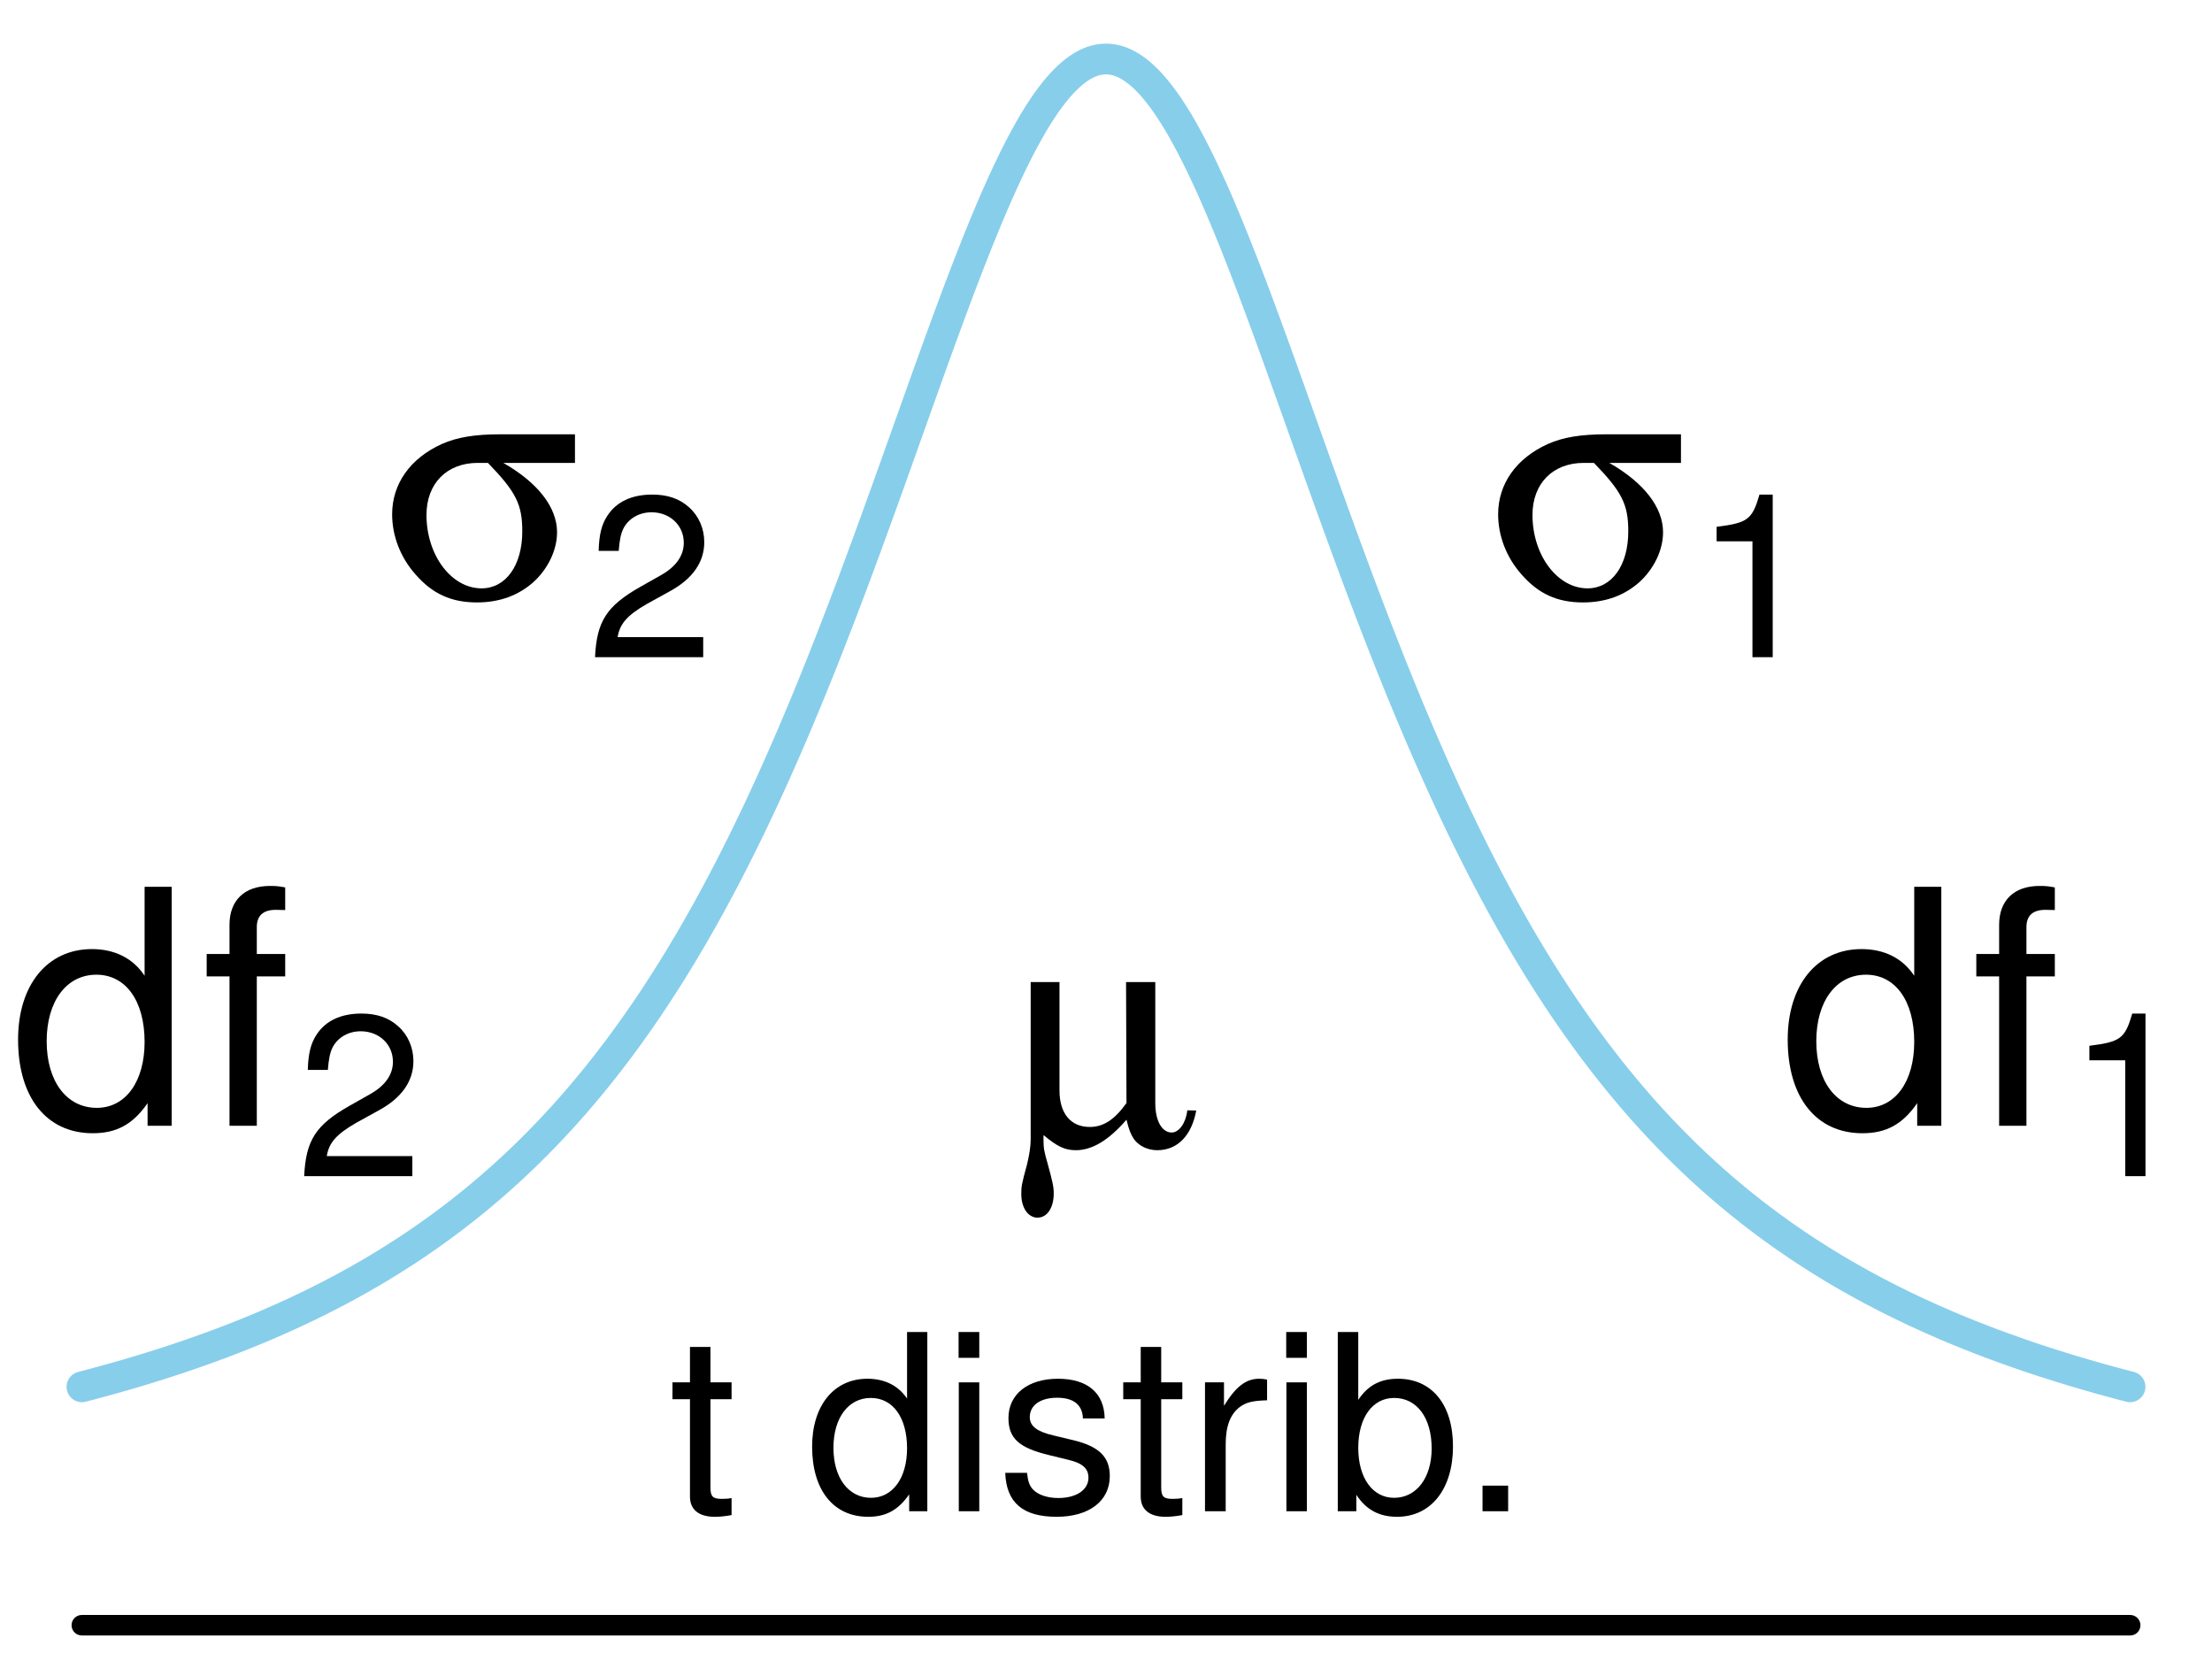
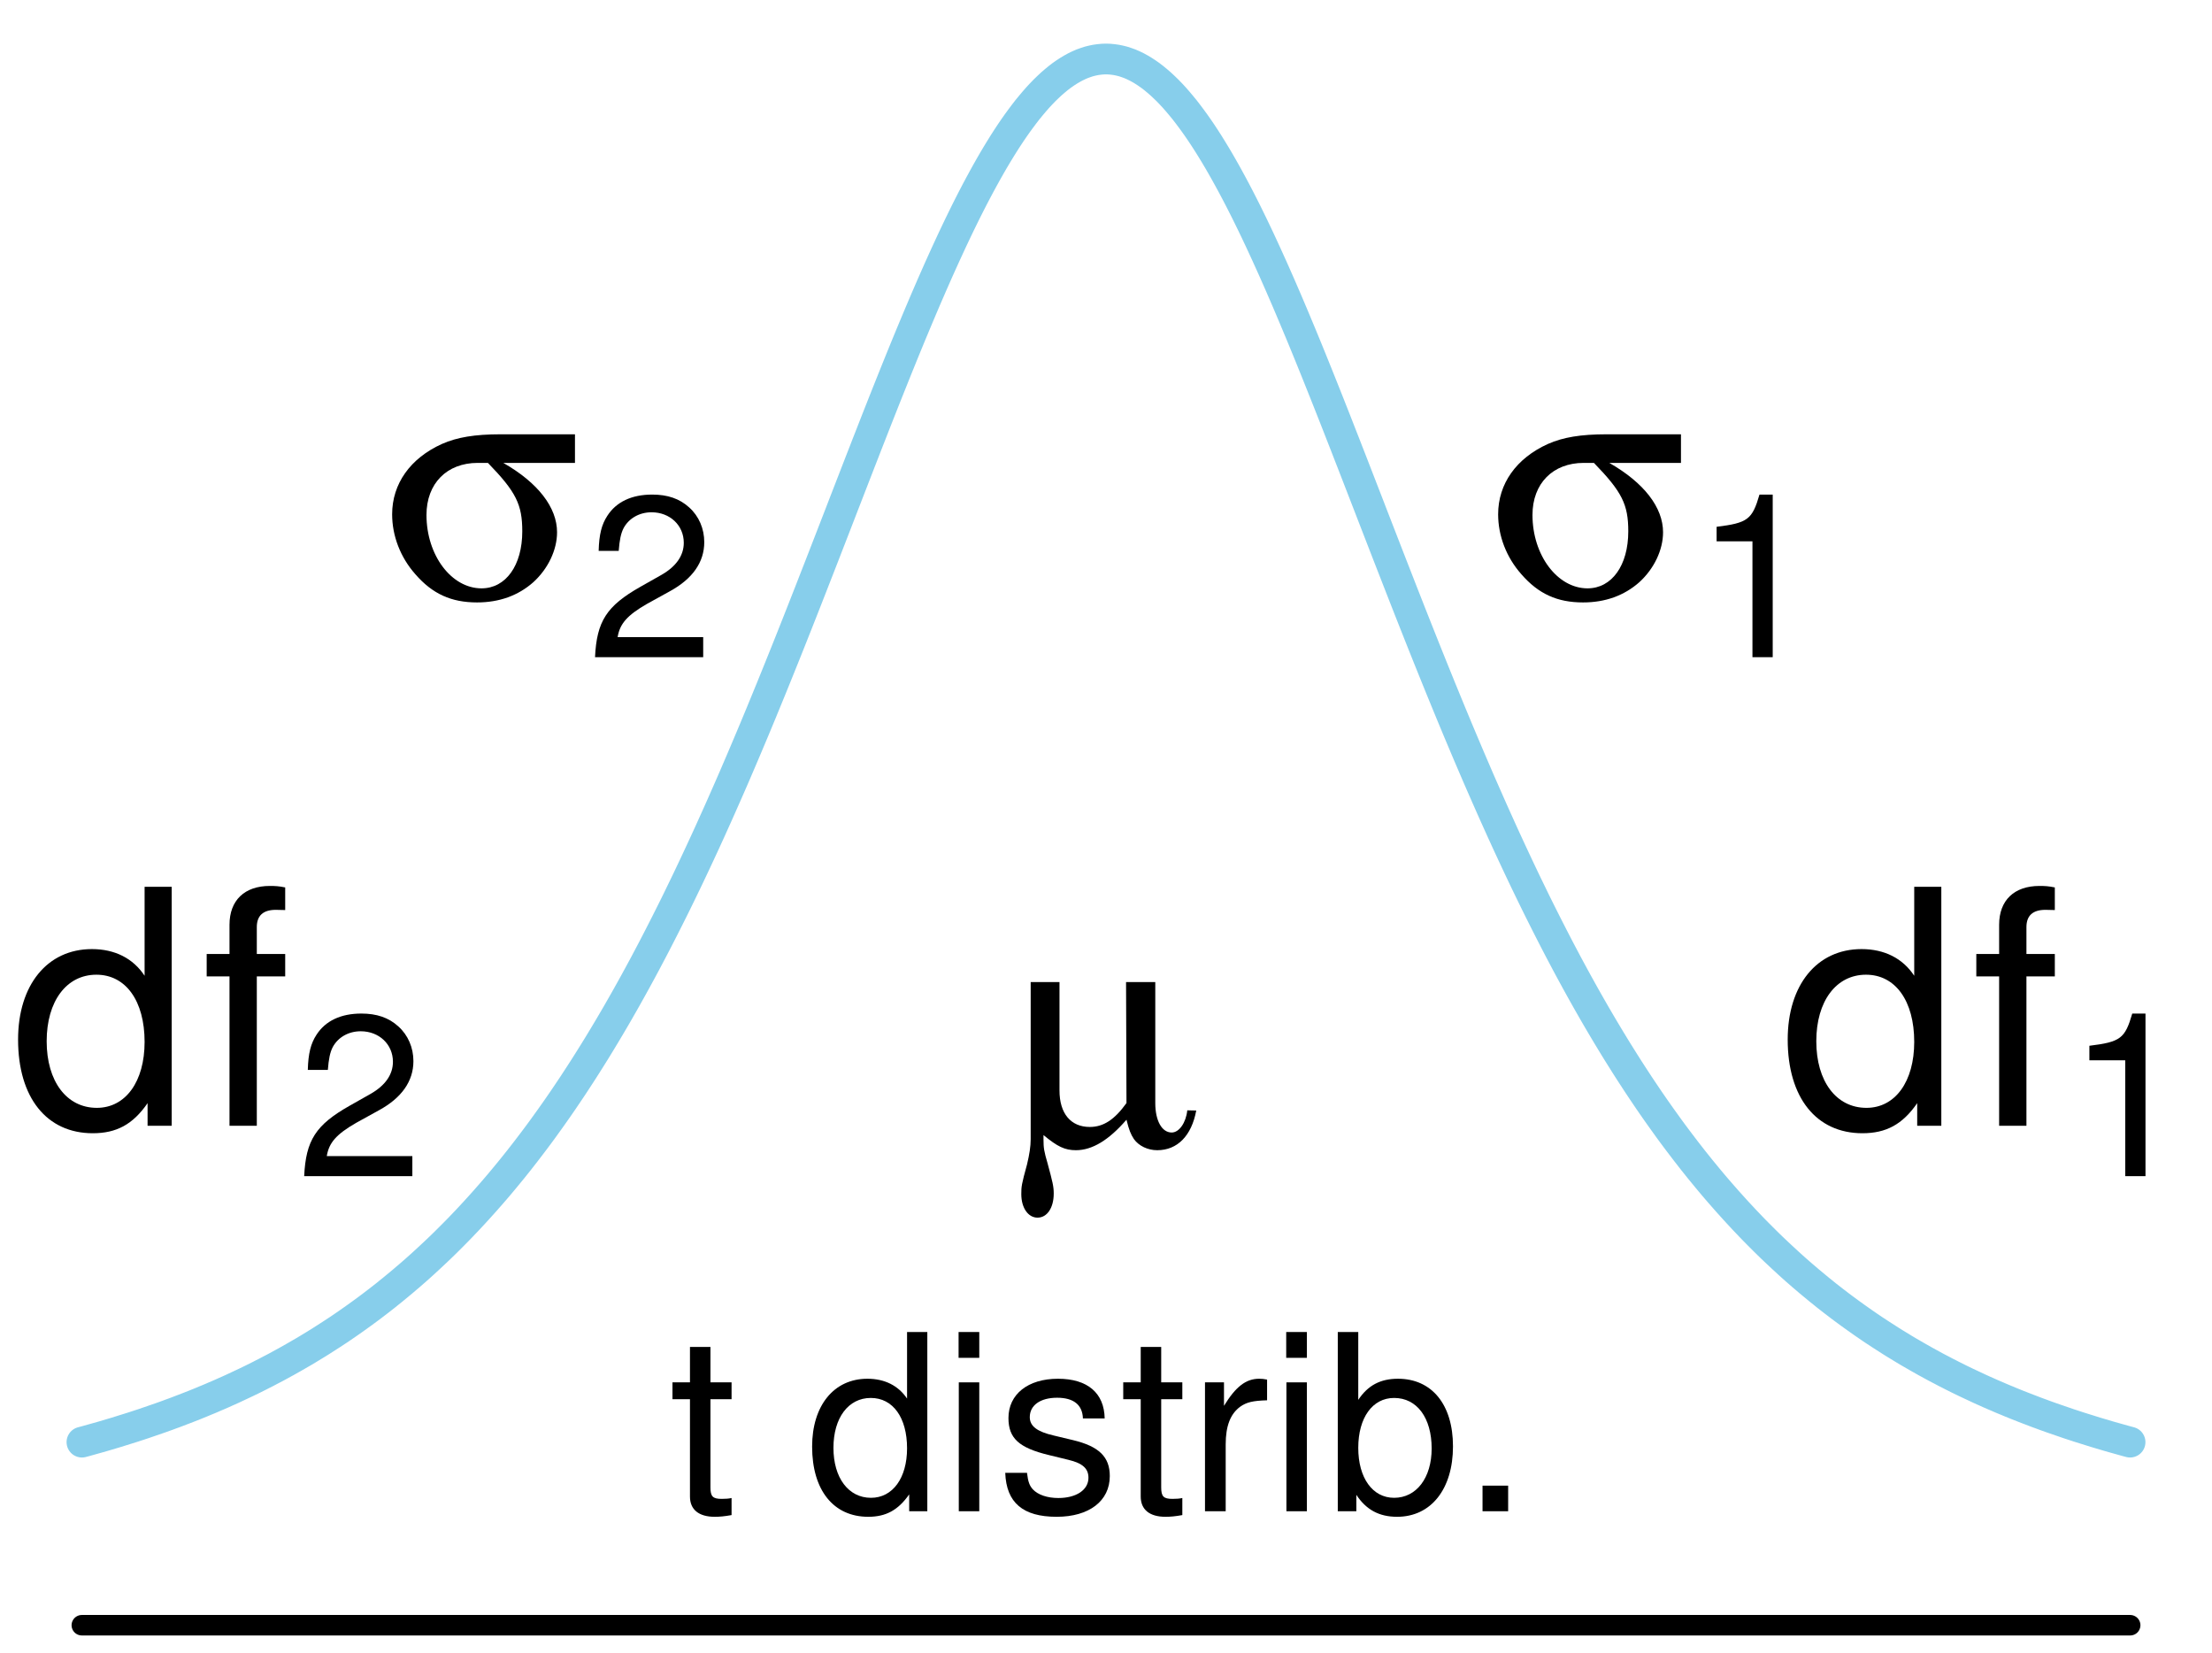
<svg xmlns="http://www.w3.org/2000/svg" xmlns:xlink="http://www.w3.org/1999/xlink" width="162pt" height="121pt" viewBox="0 0 162 121" version="1.1">
  <defs>
    <g>
      <symbol overflow="visible" id="glyph0-0">
        <path style="stroke:none;" d="M 4.578 -9.438 L 3.031 -9.438 L 3.031 -12.031 L 1.531 -12.031 L 1.531 -9.438 L 0.25 -9.438 L 0.25 -8.203 L 1.531 -8.203 L 1.531 -1.078 C 1.531 -0.125 2.172 0.406 3.344 0.406 C 3.703 0.406 4.062 0.375 4.578 0.281 L 4.578 -0.969 C 4.375 -0.922 4.141 -0.906 3.859 -0.906 C 3.203 -0.906 3.031 -1.078 3.031 -1.75 L 3.031 -8.203 L 4.578 -8.203 Z M 4.578 -9.438 " />
      </symbol>
      <symbol overflow="visible" id="glyph0-1">
        <path style="stroke:none;" d="" />
      </symbol>
      <symbol overflow="visible" id="glyph0-2">
        <path style="stroke:none;" d="M 8.906 -13.125 L 7.422 -13.125 L 7.422 -8.25 C 6.781 -9.203 5.781 -9.703 4.516 -9.703 C 2.062 -9.703 0.469 -7.734 0.469 -4.734 C 0.469 -1.547 2.031 0.406 4.578 0.406 C 5.875 0.406 6.766 -0.078 7.578 -1.234 L 7.578 0 L 8.906 0 Z M 4.766 -8.297 C 6.391 -8.297 7.422 -6.859 7.422 -4.609 C 7.422 -2.438 6.375 -0.984 4.781 -0.984 C 3.125 -0.984 2.031 -2.453 2.031 -4.641 C 2.031 -6.844 3.125 -8.297 4.766 -8.297 Z M 4.766 -8.297 " />
      </symbol>
      <symbol overflow="visible" id="glyph0-3">
        <path style="stroke:none;" d="M 2.703 -9.438 L 1.203 -9.438 L 1.203 0 L 2.703 0 Z M 2.703 -13.125 L 1.188 -13.125 L 1.188 -11.234 L 2.703 -11.234 Z M 2.703 -13.125 " />
      </symbol>
      <symbol overflow="visible" id="glyph0-4">
        <path style="stroke:none;" d="M 7.891 -6.797 C 7.859 -8.656 6.641 -9.703 4.469 -9.703 C 2.266 -9.703 0.844 -8.562 0.844 -6.828 C 0.844 -5.344 1.609 -4.641 3.828 -4.109 L 5.234 -3.766 C 6.281 -3.516 6.703 -3.125 6.703 -2.453 C 6.703 -1.562 5.812 -0.969 4.5 -0.969 C 3.688 -0.969 3 -1.203 2.625 -1.609 C 2.391 -1.875 2.281 -2.141 2.203 -2.812 L 0.609 -2.812 C 0.688 -0.625 1.906 0.406 4.375 0.406 C 6.75 0.406 8.266 -0.75 8.266 -2.578 C 8.266 -3.984 7.469 -4.75 5.594 -5.203 L 4.156 -5.547 C 2.938 -5.828 2.406 -6.234 2.406 -6.891 C 2.406 -7.766 3.188 -8.312 4.406 -8.312 C 5.609 -8.312 6.266 -7.797 6.297 -6.797 Z M 7.891 -6.797 " />
      </symbol>
      <symbol overflow="visible" id="glyph0-5">
        <path style="stroke:none;" d="M 1.234 -9.438 L 1.234 0 L 2.75 0 L 2.75 -4.891 C 2.75 -6.25 3.094 -7.125 3.812 -7.656 C 4.281 -7.984 4.734 -8.094 5.781 -8.125 L 5.781 -9.641 C 5.531 -9.688 5.406 -9.703 5.203 -9.703 C 4.234 -9.703 3.484 -9.125 2.625 -7.719 L 2.625 -9.438 Z M 1.234 -9.438 " />
      </symbol>
      <symbol overflow="visible" id="glyph0-6">
        <path style="stroke:none;" d="M 0.969 -13.125 L 0.969 0 L 2.328 0 L 2.328 -1.203 C 3.047 -0.109 4 0.406 5.312 0.406 C 7.797 0.406 9.406 -1.625 9.406 -4.75 C 9.406 -7.812 7.859 -9.703 5.375 -9.703 C 4.094 -9.703 3.172 -9.219 2.469 -8.156 L 2.469 -13.125 Z M 5.094 -8.297 C 6.766 -8.297 7.844 -6.844 7.844 -4.594 C 7.844 -2.453 6.734 -0.984 5.094 -0.984 C 3.516 -0.984 2.469 -2.438 2.469 -4.641 C 2.469 -6.859 3.516 -8.297 5.094 -8.297 Z M 5.094 -8.297 " />
      </symbol>
      <symbol overflow="visible" id="glyph0-7">
        <path style="stroke:none;" d="M 3.438 -1.875 L 1.562 -1.875 L 1.562 0 L 3.438 0 Z M 3.438 -1.875 " />
      </symbol>
      <symbol overflow="visible" id="glyph1-0">
        <path style="stroke:none;" d="M 10.609 -12 L 8.469 -12 L 8.5 -3.141 C 7.625 -1.922 6.812 -1.391 5.812 -1.391 C 4.422 -1.391 3.594 -2.375 3.594 -4.062 L 3.594 -12 L 1.484 -12 L 1.484 -0.484 C 1.484 0.031 1.391 0.625 1.219 1.344 C 0.812 2.828 0.797 2.969 0.797 3.531 C 0.797 4.531 1.297 5.25 1.984 5.25 C 2.688 5.25 3.172 4.531 3.172 3.484 C 3.172 2.969 3.094 2.656 2.719 1.266 C 2.469 0.406 2.422 0.172 2.422 -0.5 L 2.422 -0.797 C 3.438 0.047 3.984 0.312 4.797 0.312 C 6 0.312 7.219 -0.438 8.5 -1.922 C 8.688 -1.156 8.812 -0.859 9.047 -0.5 C 9.406 0 10.062 0.312 10.75 0.312 C 12.234 0.312 13.266 -0.75 13.609 -2.594 L 12.953 -2.609 C 12.859 -1.703 12.359 -0.984 11.812 -0.984 C 11.094 -0.984 10.609 -1.844 10.609 -3.141 Z M 10.609 -12 " />
      </symbol>
      <symbol overflow="visible" id="glyph1-1">
        <path style="stroke:none;" d="M 14.109 -9.906 L 14.109 -12 L 8.656 -12 C 6.766 -12 5.469 -11.781 4.375 -11.297 C 2.047 -10.25 0.719 -8.375 0.719 -6.141 C 0.719 -4.578 1.312 -3 2.422 -1.75 C 3.672 -0.312 5.047 0.312 6.938 0.312 C 8.562 0.312 9.953 -0.188 11.062 -1.172 C 12.141 -2.156 12.797 -3.531 12.797 -4.828 C 12.797 -6.641 11.406 -8.453 8.859 -9.906 Z M 7.734 -9.906 C 9.797 -7.781 10.25 -6.859 10.25 -4.891 C 10.25 -2.406 9.047 -0.719 7.266 -0.719 C 5.062 -0.719 3.234 -3.141 3.234 -6.094 C 3.234 -8.406 4.734 -9.906 6.984 -9.906 Z M 7.734 -9.906 " />
      </symbol>
      <symbol overflow="visible" id="glyph2-0">
        <path style="stroke:none;" d="M 4.344 -8.484 L 4.344 0 L 5.828 0 L 5.828 -11.906 L 4.859 -11.906 C 4.328 -10.078 4 -9.828 1.719 -9.547 L 1.719 -8.484 Z M 4.344 -8.484 " />
      </symbol>
      <symbol overflow="visible" id="glyph2-1">
        <path style="stroke:none;" d="M 8.5 -1.469 L 2.234 -1.469 C 2.391 -2.438 2.922 -3.062 4.391 -3.906 L 6.062 -4.828 C 7.719 -5.734 8.578 -6.953 8.578 -8.422 C 8.578 -9.406 8.188 -10.328 7.469 -10.969 C 6.766 -11.609 5.891 -11.906 4.766 -11.906 C 3.266 -11.906 2.141 -11.375 1.484 -10.359 C 1.062 -9.719 0.875 -8.984 0.844 -7.781 L 2.312 -7.781 C 2.375 -8.578 2.469 -9.062 2.672 -9.453 C 3.062 -10.172 3.828 -10.609 4.719 -10.609 C 6.062 -10.609 7.078 -9.656 7.078 -8.375 C 7.078 -7.438 6.516 -6.641 5.453 -6.031 L 3.906 -5.156 C 1.422 -3.75 0.703 -2.625 0.578 0 L 8.5 0 Z M 8.5 -1.469 " />
      </symbol>
      <symbol overflow="visible" id="glyph3-0">
        <path style="stroke:none;" d="M 11.875 -17.5 L 9.891 -17.5 L 9.891 -10.984 C 9.047 -12.266 7.703 -12.938 6.031 -12.938 C 2.766 -12.938 0.625 -10.312 0.625 -6.312 C 0.625 -2.062 2.719 0.547 6.094 0.547 C 7.828 0.547 9.031 -0.094 10.109 -1.656 L 10.109 0 L 11.875 0 Z M 6.359 -11.062 C 8.516 -11.062 9.891 -9.141 9.891 -6.141 C 9.891 -3.234 8.5 -1.312 6.391 -1.312 C 4.172 -1.312 2.719 -3.266 2.719 -6.188 C 2.719 -9.125 4.172 -11.062 6.359 -11.062 Z M 6.359 -11.062 " />
      </symbol>
      <symbol overflow="visible" id="glyph3-1">
        <path style="stroke:none;" d="M 6.188 -12.578 L 4.109 -12.578 L 4.109 -14.547 C 4.109 -15.391 4.578 -15.812 5.5 -15.812 C 5.656 -15.812 5.734 -15.812 6.188 -15.797 L 6.188 -17.453 C 5.734 -17.547 5.469 -17.562 5.062 -17.562 C 3.219 -17.562 2.109 -16.516 2.109 -14.719 L 2.109 -12.578 L 0.438 -12.578 L 0.438 -10.938 L 2.109 -10.938 L 2.109 0 L 4.109 0 L 4.109 -10.938 L 6.188 -10.938 Z M 6.188 -12.578 " />
      </symbol>
    </g>
  </defs>
-   <g id="surface392">
-     <path style="fill:none;stroke-width:2.25;stroke-linecap:round;stroke-linejoin:round;stroke:rgb(52.941%,80.784%,92.157%);stroke-opacity:1;stroke-miterlimit:10;" d="M 6 101.555 L 6.25 101.488 L 6.5 101.426 L 6.75 101.359 L 7 101.289 L 7.5 101.156 L 7.75 101.086 L 8 101.02 L 8.5 100.879 L 8.75 100.805 L 9.25 100.664 L 10.25 100.367 L 10.5 100.289 L 10.75 100.215 L 11.75 99.902 L 12 99.82 L 12.25 99.742 L 13 99.496 L 13.25 99.41 L 13.5 99.328 L 14 99.156 L 14.25 99.066 L 14.5 98.98 L 15.5 98.621 L 15.75 98.527 L 16 98.438 L 16.25 98.344 L 16.5 98.246 L 16.75 98.152 L 17.75 97.762 L 18.75 97.355 L 19.5 97.039 L 20.5 96.602 L 21.5 96.148 L 22 95.914 L 22.25 95.793 L 22.5 95.676 L 22.75 95.555 L 23 95.43 L 23.25 95.309 L 23.5 95.184 L 23.75 95.055 L 24 94.93 L 24.25 94.801 L 24.5 94.668 L 24.75 94.539 L 25 94.406 L 25.25 94.27 L 25.5 94.137 L 25.75 93.996 L 26 93.859 L 26.5 93.578 L 27.25 93.145 L 27.75 92.848 L 28.25 92.543 L 28.5 92.387 L 28.75 92.234 L 29.75 91.594 L 30 91.426 L 30.25 91.262 L 30.5 91.094 L 31.25 90.578 L 31.5 90.402 L 32.25 89.863 L 32.5 89.68 L 33.25 89.117 L 33.5 88.922 L 33.75 88.73 L 34.5 88.133 L 34.75 87.93 L 35.25 87.516 L 35.75 87.094 L 36 86.879 L 36.5 86.441 L 36.75 86.219 L 37.25 85.766 L 37.5 85.535 L 38 85.066 L 38.25 84.828 L 38.5 84.586 L 39 84.094 L 39.25 83.844 L 39.75 83.336 L 40 83.078 L 40.25 82.816 L 40.5 82.551 L 41 82.012 L 41.25 81.738 L 41.5 81.461 L 41.75 81.18 L 42 80.895 L 42.5 80.316 L 43 79.723 L 43.25 79.422 L 43.5 79.117 L 43.75 78.809 L 44 78.496 L 44.25 78.18 L 44.5 77.859 L 44.75 77.535 L 45.25 76.879 L 45.5 76.543 L 45.75 76.203 L 46 75.859 L 46.25 75.512 L 46.5 75.16 L 46.75 74.805 L 47 74.445 L 47.25 74.082 L 47.5 73.715 L 48 72.965 L 48.25 72.582 L 48.5 72.195 L 48.75 71.805 L 49 71.41 L 49.25 71.012 L 49.75 70.199 L 50 69.785 L 50.25 69.367 L 50.75 68.516 L 51 68.082 L 51.25 67.645 L 51.75 66.754 L 52 66.301 L 52.5 65.379 L 52.75 64.91 L 53 64.438 L 53.25 63.957 L 53.5 63.473 L 53.75 62.984 L 54 62.488 L 54.25 61.988 L 54.5 61.484 L 54.75 60.973 L 55 60.457 L 55.25 59.938 L 55.5 59.41 L 55.75 58.879 L 56 58.34 L 56.25 57.797 L 56.5 57.25 L 56.75 56.695 L 57 56.137 L 57.25 55.57 L 57.5 55 L 57.75 54.426 L 58 53.848 L 58.25 53.262 L 58.75 52.074 L 59 51.473 L 59.25 50.867 L 59.5 50.254 L 59.75 49.637 L 60 49.016 L 60.25 48.391 L 60.5 47.758 L 60.75 47.121 L 61 46.48 L 61.25 45.836 L 61.5 45.188 L 61.75 44.535 L 62.25 43.215 L 62.5 42.551 L 63 41.207 L 63.25 40.531 L 63.5 39.852 L 63.75 39.168 L 64.25 37.793 L 64.75 36.41 L 65.25 35.02 L 65.75 33.621 L 66 32.918 L 66.25 32.219 L 66.5 31.516 L 66.75 30.816 L 67 30.113 L 67.25 29.414 L 67.5 28.711 L 67.75 28.016 L 68 27.316 L 68.25 26.621 L 68.75 25.238 L 69 24.551 L 69.25 23.867 L 69.75 22.516 L 70 21.844 L 70.25 21.18 L 70.75 19.867 L 71 19.223 L 71.25 18.586 L 71.5 17.953 L 71.75 17.332 L 72 16.715 L 72.25 16.113 L 72.5 15.516 L 72.75 14.93 L 73 14.355 L 73.25 13.793 L 73.5 13.242 L 73.75 12.703 L 74 12.176 L 74.25 11.664 L 74.5 11.164 L 74.75 10.676 L 75 10.207 L 75.25 9.75 L 75.5 9.309 L 75.75 8.883 L 76 8.477 L 76.25 8.086 L 76.5 7.711 L 76.75 7.355 L 77 7.02 L 77.25 6.699 L 77.5 6.398 L 77.75 6.117 L 78 5.855 L 78.25 5.613 L 78.5 5.391 L 78.75 5.191 L 79 5.008 L 79.25 4.848 L 79.5 4.711 L 79.75 4.59 L 80 4.492 L 80.25 4.418 L 80.5 4.363 L 80.75 4.332 L 81 4.32 L 81.25 4.332 L 81.5 4.363 L 81.75 4.418 L 82 4.492 L 82.25 4.59 L 82.5 4.711 L 82.75 4.848 L 83 5.008 L 83.25 5.191 L 83.5 5.391 L 83.75 5.613 L 84 5.855 L 84.25 6.117 L 84.5 6.398 L 84.75 6.699 L 85 7.02 L 85.25 7.355 L 85.5 7.711 L 85.75 8.086 L 86 8.477 L 86.25 8.883 L 86.5 9.309 L 86.75 9.75 L 87 10.207 L 87.25 10.676 L 87.5 11.164 L 87.75 11.664 L 88 12.176 L 88.25 12.703 L 88.5 13.242 L 88.75 13.793 L 89 14.355 L 89.25 14.93 L 89.5 15.516 L 89.75 16.113 L 90 16.715 L 90.25 17.332 L 90.5 17.953 L 90.75 18.586 L 91 19.223 L 91.25 19.867 L 91.75 21.18 L 92 21.844 L 92.25 22.516 L 92.75 23.867 L 93 24.551 L 93.25 25.238 L 93.75 26.621 L 94 27.316 L 94.25 28.016 L 94.5 28.711 L 94.75 29.414 L 95 30.113 L 95.25 30.816 L 95.5 31.516 L 95.75 32.219 L 96 32.918 L 96.25 33.621 L 96.75 35.02 L 97.25 36.41 L 97.75 37.793 L 98.25 39.168 L 98.5 39.852 L 98.75 40.531 L 99 41.207 L 99.5 42.551 L 99.75 43.215 L 100.25 44.535 L 100.5 45.188 L 100.75 45.836 L 101 46.48 L 101.25 47.121 L 101.5 47.758 L 101.75 48.391 L 102 49.016 L 102.25 49.637 L 102.5 50.254 L 102.75 50.867 L 103 51.473 L 103.25 52.074 L 103.75 53.262 L 104 53.848 L 104.25 54.426 L 104.5 55 L 104.75 55.57 L 105 56.137 L 105.25 56.695 L 105.5 57.25 L 105.75 57.797 L 106 58.34 L 106.25 58.879 L 106.5 59.41 L 106.75 59.938 L 107 60.457 L 107.25 60.973 L 107.5 61.484 L 107.75 61.988 L 108 62.488 L 108.25 62.984 L 108.5 63.473 L 108.75 63.957 L 109 64.438 L 109.25 64.91 L 109.5 65.379 L 110 66.301 L 110.25 66.754 L 110.75 67.645 L 111 68.082 L 111.25 68.516 L 111.75 69.367 L 112 69.785 L 112.25 70.199 L 112.75 71.012 L 113 71.41 L 113.25 71.805 L 113.5 72.195 L 113.75 72.582 L 114 72.965 L 114.5 73.715 L 114.75 74.082 L 115 74.445 L 115.25 74.805 L 115.5 75.16 L 115.75 75.512 L 116 75.859 L 116.25 76.203 L 116.5 76.543 L 116.75 76.879 L 117.25 77.535 L 117.5 77.859 L 117.75 78.18 L 118 78.496 L 118.25 78.809 L 118.5 79.117 L 118.75 79.422 L 119 79.723 L 119.5 80.316 L 120 80.895 L 120.25 81.18 L 120.5 81.461 L 120.75 81.738 L 121 82.012 L 121.5 82.551 L 121.75 82.816 L 122 83.078 L 122.25 83.336 L 122.75 83.844 L 123 84.094 L 123.5 84.586 L 123.75 84.828 L 124 85.066 L 124.5 85.535 L 124.75 85.766 L 125.25 86.219 L 125.5 86.441 L 126 86.879 L 126.25 87.094 L 126.75 87.516 L 127.25 87.93 L 127.5 88.133 L 128.25 88.73 L 128.5 88.922 L 128.75 89.117 L 129.5 89.68 L 129.75 89.863 L 130.5 90.402 L 130.75 90.578 L 131.5 91.094 L 131.75 91.262 L 132 91.426 L 132.25 91.594 L 133.25 92.234 L 133.5 92.387 L 133.75 92.543 L 134.25 92.848 L 134.75 93.145 L 135.5 93.578 L 136 93.859 L 136.25 93.996 L 136.5 94.137 L 136.75 94.27 L 137 94.406 L 137.25 94.539 L 137.5 94.668 L 137.75 94.801 L 138 94.93 L 138.25 95.055 L 138.5 95.184 L 138.75 95.309 L 139 95.43 L 139.25 95.555 L 139.5 95.676 L 139.75 95.793 L 140 95.914 L 140.5 96.148 L 141.5 96.602 L 142.5 97.039 L 143.25 97.355 L 144.25 97.762 L 145.25 98.152 L 145.5 98.246 L 145.75 98.344 L 146 98.438 L 146.25 98.527 L 146.5 98.621 L 147.5 98.98 L 147.75 99.066 L 148 99.156 L 148.5 99.328 L 148.75 99.41 L 149 99.496 L 149.75 99.742 L 150 99.82 L 150.25 99.902 L 151.25 100.215 L 151.5 100.289 L 151.75 100.367 L 152.75 100.664 L 153.25 100.805 L 153.5 100.879 L 154 101.02 L 154.25 101.086 L 154.5 101.156 L 155 101.289 L 155.25 101.359 L 155.5 101.426 L 155.75 101.488 L 156 101.555 " />
+   <g id="surface581">
+     <path style="fill:none;stroke-width:2.25;stroke-linecap:round;stroke-linejoin:round;stroke:rgb(52.941%,80.784%,92.157%);stroke-opacity:1;stroke-miterlimit:10;" d="M 6 105.605 L 6.25 105.539 L 7.5 105.188 L 8.5 104.891 L 9.75 104.5 L 10.5 104.254 L 11.75 103.824 L 12.25 103.645 L 12.5 103.551 L 12.75 103.461 L 13 103.367 L 13.25 103.27 L 13.5 103.176 L 14.25 102.883 L 14.75 102.68 L 15 102.574 L 15.25 102.473 L 15.5 102.367 L 15.75 102.258 L 16 102.152 L 16.25 102.043 L 16.5 101.93 L 16.75 101.82 L 17 101.707 L 18 101.238 L 18.5 100.996 L 19 100.746 L 19.25 100.617 L 19.5 100.492 L 19.75 100.359 L 20 100.23 L 20.25 100.098 L 21 99.688 L 21.5 99.406 L 22.25 98.973 L 22.5 98.824 L 23.25 98.367 L 23.5 98.211 L 24.25 97.73 L 24.75 97.402 L 25 97.234 L 25.5 96.891 L 26 96.539 L 26.5 96.18 L 27 95.812 L 27.25 95.625 L 27.75 95.242 L 28.25 94.852 L 28.5 94.648 L 28.75 94.449 L 29.5 93.828 L 29.75 93.613 L 30 93.402 L 30.5 92.965 L 30.75 92.742 L 31 92.516 L 31.5 92.055 L 32 91.586 L 32.25 91.348 L 32.5 91.105 L 32.75 90.859 L 33.25 90.359 L 33.5 90.105 L 33.75 89.848 L 34.25 89.324 L 34.75 88.785 L 35 88.512 L 35.5 87.957 L 36 87.387 L 36.25 87.098 L 36.5 86.805 L 36.75 86.508 L 37 86.207 L 37.5 85.598 L 38 84.973 L 38.5 84.332 L 39 83.676 L 39.25 83.344 L 39.5 83.008 L 39.75 82.668 L 40.25 81.973 L 40.5 81.621 L 40.75 81.266 L 41 80.906 L 41.25 80.543 L 41.75 79.801 L 42 79.426 L 42.5 78.66 L 42.75 78.273 L 43 77.879 L 43.5 77.082 L 43.75 76.676 L 44 76.266 L 44.25 75.852 L 44.5 75.434 L 44.75 75.012 L 45 74.586 L 45.25 74.156 L 45.75 73.281 L 46 72.836 L 46.25 72.387 L 46.5 71.934 L 46.75 71.477 L 47 71.016 L 47.25 70.551 L 47.75 69.605 L 48 69.125 L 48.25 68.641 L 48.5 68.152 L 48.75 67.66 L 49 67.164 L 49.25 66.664 L 49.5 66.16 L 49.75 65.648 L 50.25 64.617 L 50.5 64.094 L 50.75 63.566 L 51 63.035 L 51.25 62.5 L 51.5 61.961 L 51.75 61.418 L 52 60.871 L 52.5 59.762 L 52.75 59.203 L 53.25 58.07 L 53.5 57.5 L 53.75 56.926 L 54.25 55.762 L 54.5 55.176 L 54.75 54.586 L 55.25 53.398 L 55.75 52.195 L 56.5 50.367 L 57 49.133 L 57.5 47.891 L 57.75 47.266 L 58.25 46.008 L 58.75 44.742 L 59.25 43.469 L 60.25 40.906 L 61.5 37.684 L 61.75 37.035 L 63 33.812 L 63.25 33.172 L 63.5 32.527 L 63.75 31.891 L 64 31.25 L 64.25 30.613 L 64.75 29.348 L 65 28.719 L 65.5 27.469 L 65.75 26.848 L 66 26.23 L 66.25 25.617 L 66.5 25.008 L 66.75 24.402 L 67.25 23.207 L 67.75 22.027 L 68.25 20.871 L 68.75 19.738 L 69 19.184 L 69.25 18.633 L 69.5 18.09 L 69.75 17.551 L 70 17.023 L 70.25 16.5 L 70.5 15.988 L 70.75 15.48 L 71 14.984 L 71.25 14.496 L 71.5 14.016 L 71.75 13.547 L 72 13.086 L 72.25 12.633 L 72.5 12.191 L 72.75 11.758 L 73 11.336 L 73.25 10.926 L 73.5 10.523 L 73.75 10.133 L 74 9.754 L 74.25 9.387 L 74.5 9.031 L 74.75 8.688 L 75 8.355 L 75.25 8.031 L 75.5 7.727 L 75.75 7.43 L 76 7.145 L 76.25 6.875 L 76.5 6.617 L 76.75 6.375 L 77 6.141 L 77.25 5.926 L 77.5 5.719 L 77.75 5.527 L 78 5.352 L 78.25 5.188 L 78.5 5.039 L 78.75 4.902 L 79 4.781 L 79.25 4.672 L 79.5 4.582 L 79.75 4.5 L 80 4.438 L 80.25 4.387 L 80.5 4.352 L 80.75 4.328 L 81 4.32 L 81.25 4.328 L 81.5 4.352 L 81.75 4.387 L 82 4.438 L 82.25 4.5 L 82.5 4.582 L 82.75 4.672 L 83 4.781 L 83.25 4.902 L 83.5 5.039 L 83.75 5.188 L 84 5.352 L 84.25 5.527 L 84.5 5.719 L 84.75 5.926 L 85 6.141 L 85.25 6.375 L 85.5 6.617 L 85.75 6.875 L 86 7.145 L 86.25 7.43 L 86.5 7.727 L 86.75 8.031 L 87 8.355 L 87.25 8.688 L 87.5 9.031 L 87.75 9.387 L 88 9.754 L 88.25 10.133 L 88.5 10.523 L 88.75 10.926 L 89 11.336 L 89.25 11.758 L 89.5 12.191 L 89.75 12.633 L 90 13.086 L 90.25 13.547 L 90.5 14.016 L 90.75 14.496 L 91 14.984 L 91.25 15.48 L 91.5 15.988 L 91.75 16.5 L 92 17.023 L 92.25 17.551 L 92.5 18.09 L 92.75 18.633 L 93 19.184 L 93.25 19.738 L 93.75 20.871 L 94.25 22.027 L 94.75 23.207 L 95.25 24.402 L 95.5 25.008 L 95.75 25.617 L 96 26.23 L 96.25 26.848 L 96.5 27.469 L 97 28.719 L 97.25 29.348 L 97.75 30.613 L 98 31.25 L 98.25 31.891 L 98.5 32.527 L 98.75 33.172 L 99 33.812 L 100.25 37.035 L 100.5 37.684 L 101.75 40.906 L 102.75 43.469 L 103.25 44.742 L 103.75 46.008 L 104.25 47.266 L 104.5 47.891 L 105 49.133 L 105.5 50.367 L 106.25 52.195 L 106.75 53.398 L 107.25 54.586 L 107.5 55.176 L 107.75 55.762 L 108.25 56.926 L 108.5 57.5 L 108.75 58.07 L 109.25 59.203 L 109.5 59.762 L 110 60.871 L 110.25 61.418 L 110.5 61.961 L 110.75 62.5 L 111 63.035 L 111.25 63.566 L 111.5 64.094 L 111.75 64.617 L 112.25 65.648 L 112.5 66.16 L 112.75 66.664 L 113 67.164 L 113.25 67.66 L 113.5 68.152 L 113.75 68.641 L 114 69.125 L 114.25 69.605 L 114.75 70.551 L 115 71.016 L 115.25 71.477 L 115.5 71.934 L 115.75 72.387 L 116 72.836 L 116.25 73.281 L 116.75 74.156 L 117 74.586 L 117.25 75.012 L 117.5 75.434 L 117.75 75.852 L 118 76.266 L 118.25 76.676 L 118.5 77.082 L 119 77.879 L 119.25 78.273 L 119.5 78.66 L 120 79.426 L 120.25 79.801 L 120.75 80.543 L 121 80.906 L 121.25 81.266 L 121.5 81.621 L 121.75 81.973 L 122.25 82.668 L 122.5 83.008 L 122.75 83.344 L 123 83.676 L 123.5 84.332 L 124 84.973 L 124.5 85.598 L 125 86.207 L 125.25 86.508 L 125.5 86.805 L 125.75 87.098 L 126 87.387 L 126.5 87.957 L 127 88.512 L 127.25 88.785 L 127.75 89.324 L 128.25 89.848 L 128.5 90.105 L 128.75 90.359 L 129.25 90.859 L 129.5 91.105 L 129.75 91.348 L 130 91.586 L 130.5 92.055 L 131 92.516 L 131.25 92.742 L 131.5 92.965 L 132 93.402 L 132.25 93.613 L 132.5 93.828 L 133.25 94.449 L 133.5 94.648 L 133.75 94.852 L 134.25 95.242 L 134.75 95.625 L 135 95.812 L 135.5 96.18 L 136 96.539 L 136.5 96.891 L 137 97.234 L 137.25 97.402 L 137.75 97.73 L 138.5 98.211 L 138.75 98.367 L 139.5 98.824 L 139.75 98.973 L 140.5 99.406 L 141 99.688 L 141.75 100.098 L 142 100.23 L 142.25 100.359 L 142.5 100.492 L 142.75 100.617 L 143 100.746 L 143.5 100.996 L 144 101.238 L 145 101.707 L 145.25 101.82 L 145.5 101.93 L 145.75 102.043 L 146 102.152 L 146.25 102.258 L 146.5 102.367 L 146.75 102.473 L 147 102.574 L 147.25 102.68 L 147.75 102.883 L 148.5 103.176 L 148.75 103.27 L 149 103.367 L 149.25 103.461 L 149.5 103.551 L 149.75 103.645 L 150.25 103.824 L 151.5 104.254 L 152.25 104.5 L 153.5 104.891 L 154.5 105.188 L 155.75 105.539 L 156 105.605 " />
    <path style="fill:none;stroke-width:1.5;stroke-linecap:round;stroke-linejoin:round;stroke:rgb(0%,0%,0%);stroke-opacity:1;stroke-miterlimit:10;" d="M 5.992 119.012 L 156.008 119.012 " />
    <g style="fill:rgb(0%,0%,0%);fill-opacity:1;">
      <use xlink:href="#glyph0-0" x="49" y="110.666" />
      <use xlink:href="#glyph0-1" x="54.004" y="110.666" />
      <use xlink:href="#glyph0-2" x="59.008" y="110.666" />
      <use xlink:href="#glyph0-3" x="69.016" y="110.666" />
      <use xlink:href="#glyph0-4" x="73.012" y="110.666" />
      <use xlink:href="#glyph0-0" x="82.012" y="110.666" />
      <use xlink:href="#glyph0-5" x="87.016" y="110.666" />
      <use xlink:href="#glyph0-3" x="93.01" y="110.666" />
      <use xlink:href="#glyph0-6" x="97.006" y="110.666" />
      <use xlink:href="#glyph0-7" x="107.014" y="110.666" />
    </g>
    <g style="fill:rgb(0%,0%,0%);fill-opacity:1;">
      <use xlink:href="#glyph1-0" x="74" y="83.916" />
    </g>
    <g style="fill:rgb(0%,0%,0%);fill-opacity:1;">
      <use xlink:href="#glyph1-1" x="109" y="43.803" />
    </g>
    <g style="fill:rgb(0%,0%,0%);fill-opacity:1;">
      <use xlink:href="#glyph2-0" x="124" y="48.123" />
    </g>
    <g style="fill:rgb(0%,0%,0%);fill-opacity:1;">
      <use xlink:href="#glyph1-1" x="28" y="43.803" />
    </g>
    <g style="fill:rgb(0%,0%,0%);fill-opacity:1;">
      <use xlink:href="#glyph2-1" x="43" y="48.123" />
    </g>
    <g style="fill:rgb(0%,0%,0%);fill-opacity:1;">
      <use xlink:href="#glyph3-0" x="130.301" y="82.438" />
    </g>
    <g style="fill:rgb(0%,0%,0%);fill-opacity:1;">
      <use xlink:href="#glyph3-1" x="144.301" y="82.438" />
    </g>
    <g style="fill:rgb(0%,0%,0%);fill-opacity:1;">
      <use xlink:href="#glyph2-0" x="151.301" y="86.127" />
    </g>
    <g style="fill:rgb(0%,0%,0%);fill-opacity:1;">
      <use xlink:href="#glyph3-0" x="0.699" y="82.438" />
    </g>
    <g style="fill:rgb(0%,0%,0%);fill-opacity:1;">
      <use xlink:href="#glyph3-1" x="14.699" y="82.438" />
    </g>
    <g style="fill:rgb(0%,0%,0%);fill-opacity:1;">
      <use xlink:href="#glyph2-1" x="21.699" y="86.127" />
    </g>
  </g>
</svg>
